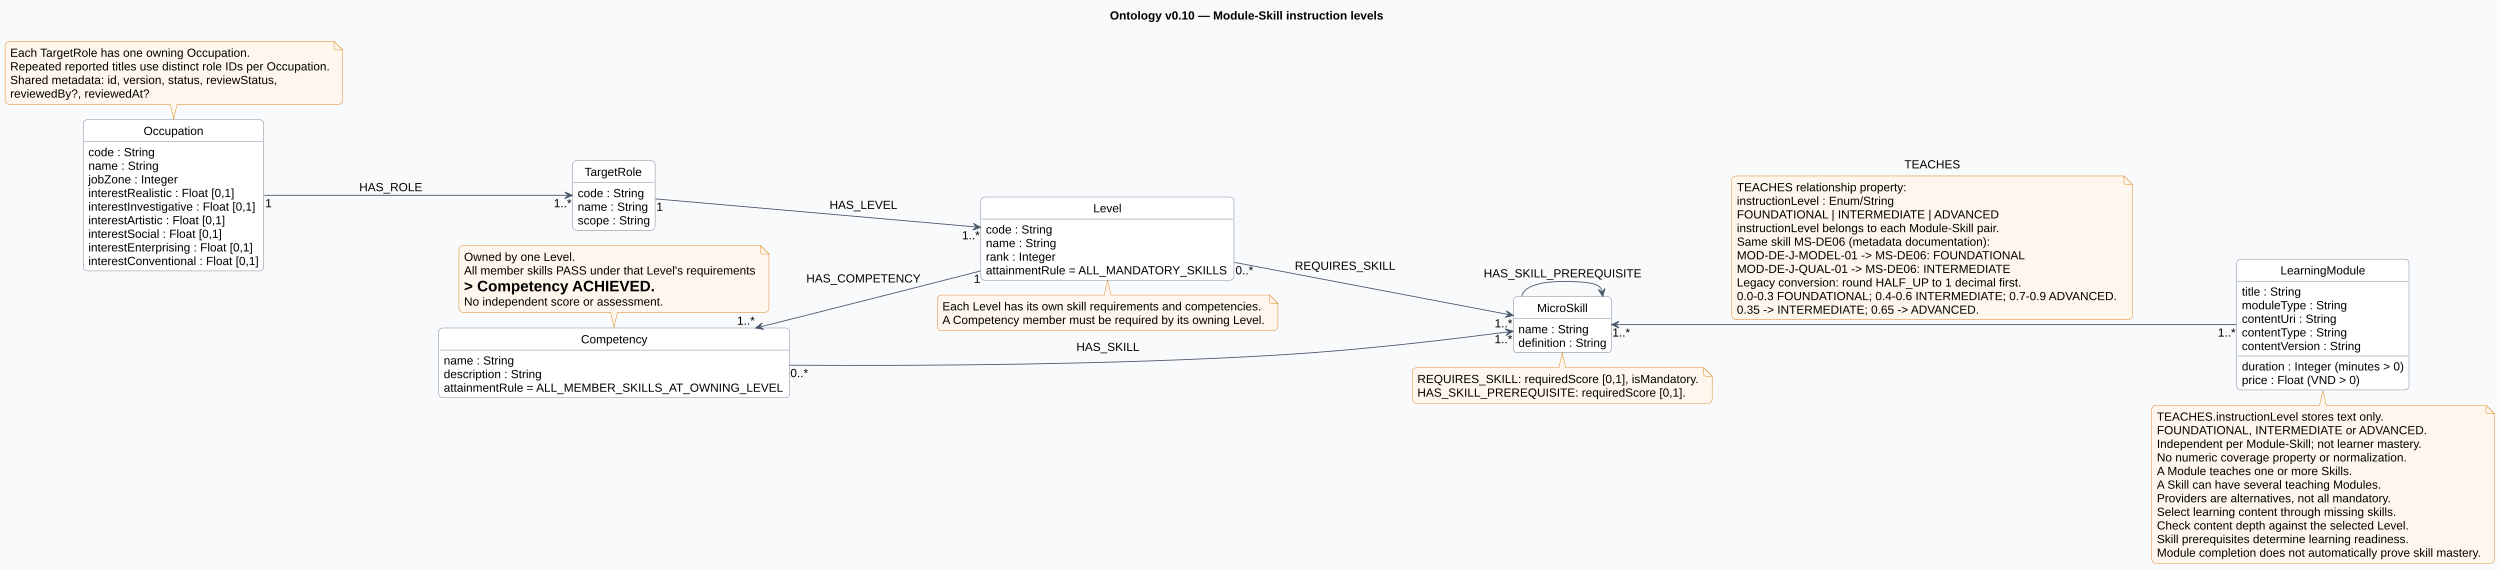
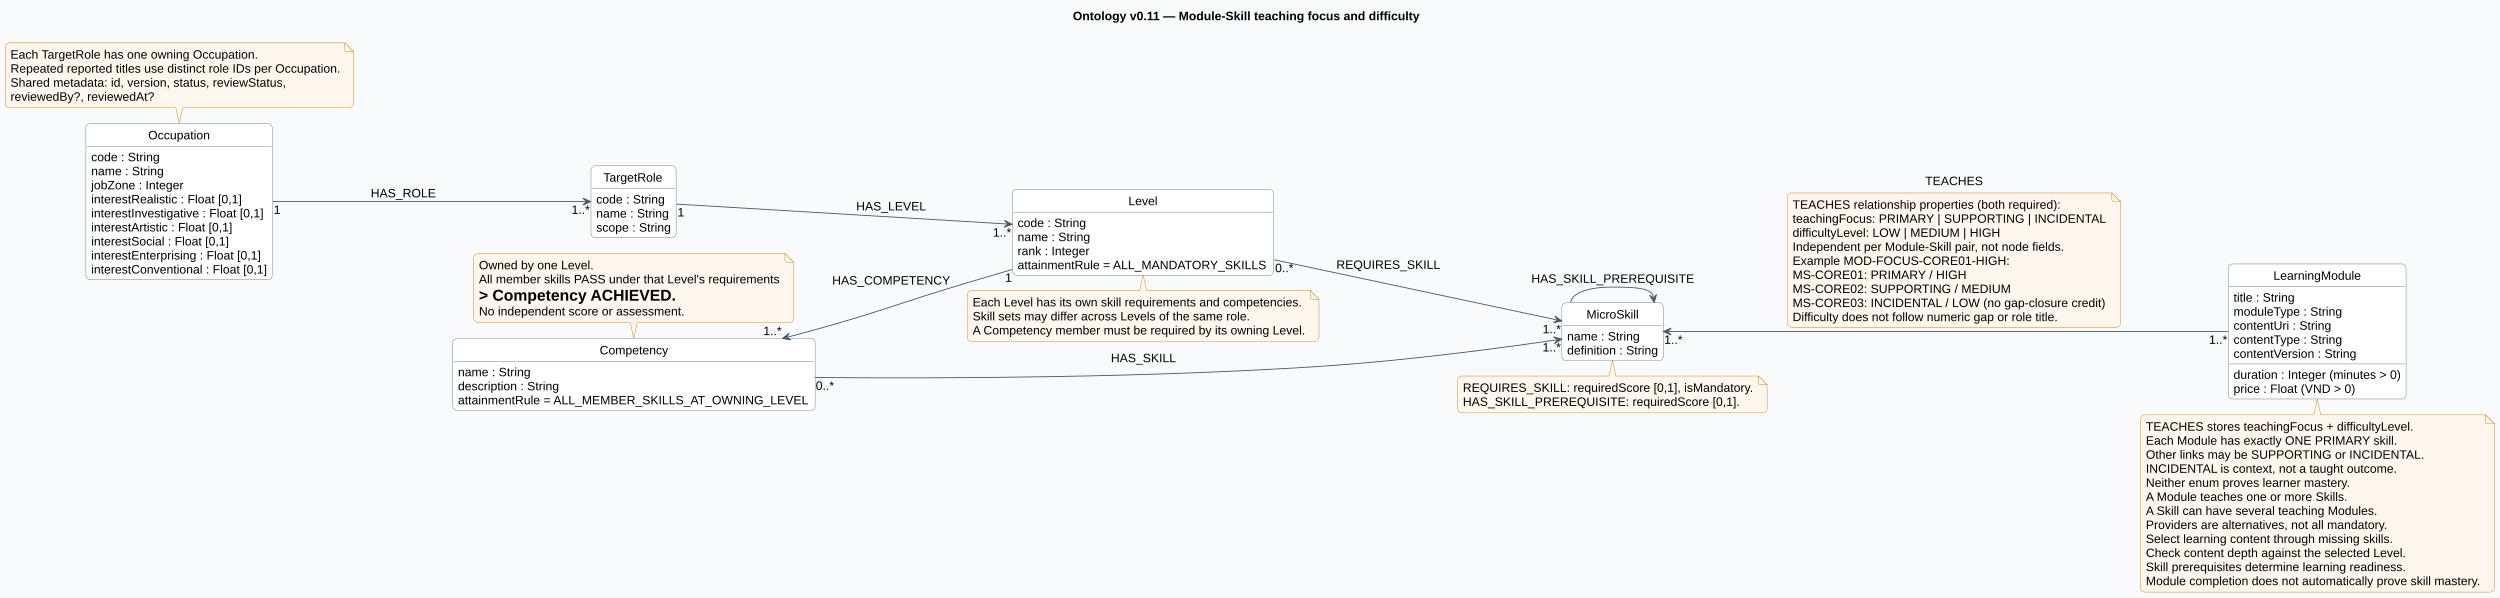
- <svg xmlns="http://www.w3.org/2000/svg" contentStyleType="text/css" data-diagram-type="CLASS" height="673px" preserveAspectRatio="none" style="width:2958px;height:673px;background:#F8FAFC;" version="1.1" viewBox="0 0 2958 673" width="2958px" zoomAndPan="magnify">
+ <svg xmlns="http://www.w3.org/2000/svg" contentStyleType="text/css" data-diagram-type="CLASS" height="685px" preserveAspectRatio="none" style="width:2866px;height:685px;background:#F8FAFC;" version="1.1" viewBox="0 0 2866 685" width="2866px" zoomAndPan="magnify">
  <defs />
  <g>
-     <rect fill="#F8FAFC" height="673" style="stroke:none;stroke-width:1;" width="2958" x="0" y="0" />
+     <rect fill="#F8FAFC" height="685" style="stroke:none;stroke-width:1;" width="2866" x="0" y="0" />
    <g class="title" data-source-line="16">
-       <text fill="#000000" font-family="Arial" font-size="14" font-weight="bold" lengthAdjust="spacing" textLength="323.62" x="1313.19" y="23.132">Ontology v0.10 — Module-Skill instruction levels</text>
+       <text fill="#000000" font-family="Arial" font-size="14" font-weight="bold" lengthAdjust="spacing" textLength="398.269" x="1229.866" y="23.132">Ontology v0.11 — Module-Skill teaching focus and difficulty</text>
    </g>
    <g class="entity" data-entity="Occupation" data-source-line="17" data-uid="ent0002" id="entity_Occupation">
      <rect fill="#FFFFFF" height="178.986" rx="5" ry="5" style="stroke:#64748B;stroke-width:0.5;" width="213.558" x="98.5" y="141.599" />
      <text fill="#000000" font-family="Arial" font-size="14" lengthAdjust="spacing" textLength="70.82" x="169.869" y="159.731">Occupation</text>
      <line style="stroke:#64748B;stroke-width:0.5;" x1="99.5" x2="311.058" y1="167.697" y2="167.697" />
      <text fill="#000000" font-family="Arial" font-size="14" lengthAdjust="spacing" textLength="78.6" x="104.5" y="184.829">code : String</text>
      <text fill="#000000" font-family="Arial" font-size="14" lengthAdjust="spacing" textLength="83.262" x="104.5" y="200.928">name : String</text>
      <text fill="#000000" font-family="Arial" font-size="14" lengthAdjust="spacing" textLength="105.848" x="104.5" y="217.026">jobZone : Integer</text>
      <text fill="#000000" font-family="Arial" font-size="14" lengthAdjust="spacing" textLength="172.737" x="104.5" y="233.125">interestRealistic : Float [0,1]</text>
      <text fill="#000000" font-family="Arial" font-size="14" lengthAdjust="spacing" textLength="197.654" x="104.5" y="249.224">interestInvestigative : Float [0,1]</text>
      <text fill="#000000" font-family="Arial" font-size="14" lengthAdjust="spacing" textLength="161.834" x="104.5" y="265.322">interestArtistic : Float [0,1]</text>
      <text fill="#000000" font-family="Arial" font-size="14" lengthAdjust="spacing" textLength="157.965" x="104.5" y="281.421">interestSocial : Float [0,1]</text>
      <text fill="#000000" font-family="Arial" font-size="14" lengthAdjust="spacing" textLength="194.537" x="104.5" y="297.519">interestEnterprising : Float [0,1]</text>
      <text fill="#000000" font-family="Arial" font-size="14" lengthAdjust="spacing" textLength="201.558" x="104.5" y="313.618">interestConventional : Float [0,1]</text>
    </g>
    <g class="entity" data-entity="TargetRole" data-source-line="28" data-uid="ent0003" id="entity_TargetRole">
      <rect fill="#FFFFFF" height="82.394" rx="5" ry="5" style="stroke:#64748B;stroke-width:0.5;" width="97.6" x="677.5" y="190.099" />
      <text fill="#000000" font-family="Arial" font-size="14" lengthAdjust="spacing" textLength="69.255" x="691.672" y="208.231">TargetRole</text>
      <line style="stroke:#64748B;stroke-width:0.5;" x1="678.5" x2="774.1" y1="216.197" y2="216.197" />
      <text fill="#000000" font-family="Arial" font-size="14" lengthAdjust="spacing" textLength="78.6" x="683.5" y="233.329">code : String</text>
      <text fill="#000000" font-family="Arial" font-size="14" lengthAdjust="spacing" textLength="83.262" x="683.5" y="249.428">name : String</text>
      <text fill="#000000" font-family="Arial" font-size="14" lengthAdjust="spacing" textLength="85.6" x="683.5" y="265.526">scope : String</text>
    </g>
    <g class="entity" data-entity="Level" data-source-line="33" data-uid="ent0004" id="entity_Level">
-       <rect fill="#FFFFFF" height="98.493" rx="5" ry="5" style="stroke:#64748B;stroke-width:0.5;" width="299.526" x="1160.5" y="233.099" />
-       <text fill="#000000" font-family="Arial" font-size="14" lengthAdjust="spacing" textLength="33.469" x="1293.529" y="251.231">Level</text>
-       <line style="stroke:#64748B;stroke-width:0.5;" x1="1161.5" x2="1459.026" y1="259.197" y2="259.197" />
-       <text fill="#000000" font-family="Arial" font-size="14" lengthAdjust="spacing" textLength="78.6" x="1166.5" y="276.329">code : String</text>
-       <text fill="#000000" font-family="Arial" font-size="14" lengthAdjust="spacing" textLength="83.262" x="1166.5" y="292.428">name : String</text>
-       <text fill="#000000" font-family="Arial" font-size="14" lengthAdjust="spacing" textLength="82.489" x="1166.5" y="308.526">rank : Integer</text>
-       <text fill="#000000" font-family="Arial" font-size="14" lengthAdjust="spacing" textLength="287.526" x="1166.5" y="324.625">attainmentRule = ALL_MANDATORY_SKILLS</text>
+       <rect fill="#FFFFFF" height="98.493" rx="5" ry="5" style="stroke:#64748B;stroke-width:0.5;" width="299.526" x="1160.5" y="217.099" />
+       <text fill="#000000" font-family="Arial" font-size="14" lengthAdjust="spacing" textLength="33.469" x="1293.529" y="235.231">Level</text>
+       <line style="stroke:#64748B;stroke-width:0.5;" x1="1161.5" x2="1459.026" y1="243.197" y2="243.197" />
+       <text fill="#000000" font-family="Arial" font-size="14" lengthAdjust="spacing" textLength="78.6" x="1166.5" y="260.329">code : String</text>
+       <text fill="#000000" font-family="Arial" font-size="14" lengthAdjust="spacing" textLength="83.262" x="1166.5" y="276.428">name : String</text>
+       <text fill="#000000" font-family="Arial" font-size="14" lengthAdjust="spacing" textLength="82.489" x="1166.5" y="292.526">rank : Integer</text>
+       <text fill="#000000" font-family="Arial" font-size="14" lengthAdjust="spacing" textLength="287.526" x="1166.5" y="308.625">attainmentRule = ALL_MANDATORY_SKILLS</text>
    </g>
    <g class="entity" data-entity="Competency" data-source-line="39" data-uid="ent0005" id="entity_Competency">
      <rect fill="#FFFFFF" height="82.394" rx="5" ry="5" style="stroke:#64748B;stroke-width:0.5;" width="415.464" x="519" y="388.099" />
      <text fill="#000000" font-family="Arial" font-size="14" lengthAdjust="spacing" textLength="78.593" x="687.436" y="406.231">Competency</text>
      <line style="stroke:#64748B;stroke-width:0.5;" x1="520" x2="933.464" y1="414.197" y2="414.197" />
      <text fill="#000000" font-family="Arial" font-size="14" lengthAdjust="spacing" textLength="83.262" x="525" y="431.329">name : String</text>
      <text fill="#000000" font-family="Arial" font-size="14" lengthAdjust="spacing" textLength="115.944" x="525" y="447.428">description : String</text>
      <text fill="#000000" font-family="Arial" font-size="14" lengthAdjust="spacing" textLength="403.464" x="525" y="463.526">attainmentRule = ALL_MEMBER_SKILLS_AT_OWNING_LEVEL</text>
    </g>
    <g class="entity" data-entity="MicroSkill" data-source-line="44" data-uid="ent0006" id="entity_MicroSkill">
-       <rect fill="#FFFFFF" height="66.296" rx="5" ry="5" style="stroke:#64748B;stroke-width:0.5;" width="116.282" x="1790.5" y="351.099" />
-       <text fill="#000000" font-family="Arial" font-size="14" lengthAdjust="spacing" textLength="59.89" x="1818.696" y="369.231">MicroSkill</text>
-       <line style="stroke:#64748B;stroke-width:0.5;" x1="1791.5" x2="1905.782" y1="377.197" y2="377.197" />
-       <text fill="#000000" font-family="Arial" font-size="14" lengthAdjust="spacing" textLength="83.262" x="1796.5" y="394.329">name : String</text>
-       <text fill="#000000" font-family="Arial" font-size="14" lengthAdjust="spacing" textLength="104.282" x="1796.5" y="410.428">definition : String</text>
+       <rect fill="#FFFFFF" height="66.296" rx="5" ry="5" style="stroke:#64748B;stroke-width:0.5;" width="116.282" x="1790.5" y="347.099" />
+       <text fill="#000000" font-family="Arial" font-size="14" lengthAdjust="spacing" textLength="59.89" x="1818.696" y="365.231">MicroSkill</text>
+       <line style="stroke:#64748B;stroke-width:0.5;" x1="1791.5" x2="1905.782" y1="373.197" y2="373.197" />
+       <text fill="#000000" font-family="Arial" font-size="14" lengthAdjust="spacing" textLength="83.262" x="1796.5" y="390.329">name : String</text>
+       <text fill="#000000" font-family="Arial" font-size="14" lengthAdjust="spacing" textLength="104.282" x="1796.5" y="406.428">definition : String</text>
    </g>
    <g class="entity" data-entity="LearningModule" data-source-line="48" data-uid="ent0007" id="entity_LearningModule">
-       <rect fill="#FFFFFF" height="154.789" rx="5" ry="5" style="stroke:#64748B;stroke-width:0.5;" width="203.823" x="2646.5" y="306.599" />
-       <text fill="#000000" font-family="Arial" font-size="14" lengthAdjust="spacing" textLength="100.406" x="2698.209" y="324.731">LearningModule</text>
-       <line style="stroke:#64748B;stroke-width:0.5;" x1="2647.5" x2="2849.323" y1="332.697" y2="332.697" />
-       <text fill="#000000" font-family="Arial" font-size="14" lengthAdjust="spacing" textLength="70.027" x="2652.5" y="349.829">title : String</text>
-       <text fill="#000000" font-family="Arial" font-size="14" lengthAdjust="spacing" textLength="125.282" x="2652.5" y="365.928">moduleType : String</text>
-       <text fill="#000000" font-family="Arial" font-size="14" lengthAdjust="spacing" textLength="112.048" x="2652.5" y="382.026">contentUri : String</text>
-       <text fill="#000000" font-family="Arial" font-size="14" lengthAdjust="spacing" textLength="125.289" x="2652.5" y="398.125">contentType : String</text>
-       <text fill="#000000" font-family="Arial" font-size="14" lengthAdjust="spacing" textLength="141.634" x="2652.5" y="414.224">contentVersion : String</text>
-       <line style="stroke:#64748B;stroke-width:0.5;" x1="2647.5" x2="2849.323" y1="421.19" y2="421.19" />
-       <text fill="#000000" font-family="Arial" font-size="14" lengthAdjust="spacing" textLength="191.823" x="2652.5" y="438.322">duration : Integer (minutes &gt; 0)</text>
-       <text fill="#000000" font-family="Arial" font-size="14" lengthAdjust="spacing" textLength="139.651" x="2652.5" y="454.421">price : Float (VND &gt; 0)</text>
+       <rect fill="#FFFFFF" height="154.789" rx="5" ry="5" style="stroke:#64748B;stroke-width:0.5;" width="203.823" x="2554.5" y="302.599" />
+       <text fill="#000000" font-family="Arial" font-size="14" lengthAdjust="spacing" textLength="100.406" x="2606.209" y="320.731">LearningModule</text>
+       <line style="stroke:#64748B;stroke-width:0.5;" x1="2555.5" x2="2757.323" y1="328.697" y2="328.697" />
+       <text fill="#000000" font-family="Arial" font-size="14" lengthAdjust="spacing" textLength="70.027" x="2560.5" y="345.829">title : String</text>
+       <text fill="#000000" font-family="Arial" font-size="14" lengthAdjust="spacing" textLength="125.282" x="2560.5" y="361.928">moduleType : String</text>
+       <text fill="#000000" font-family="Arial" font-size="14" lengthAdjust="spacing" textLength="112.048" x="2560.5" y="378.026">contentUri : String</text>
+       <text fill="#000000" font-family="Arial" font-size="14" lengthAdjust="spacing" textLength="125.289" x="2560.5" y="394.125">contentType : String</text>
+       <text fill="#000000" font-family="Arial" font-size="14" lengthAdjust="spacing" textLength="141.634" x="2560.5" y="410.224">contentVersion : String</text>
+       <line style="stroke:#64748B;stroke-width:0.5;" x1="2555.5" x2="2757.323" y1="417.19" y2="417.19" />
+       <text fill="#000000" font-family="Arial" font-size="14" lengthAdjust="spacing" textLength="191.823" x="2560.5" y="434.322">duration : Integer (minutes &gt; 0)</text>
+       <text fill="#000000" font-family="Arial" font-size="14" lengthAdjust="spacing" textLength="139.651" x="2560.5" y="450.421">price : Float (VND &gt; 0)</text>
    </g>
-     <g class="entity" data-entity="GMN17" data-source-line="77" data-uid="ent0018" id="entity_GMN17">
-       <path d="M1671,440.099 L1671,472.296 A5,5 0 0 0 1676,477.296 L2020.819,477.296 A5,5 0 0 0 2025.819,472.296 L2025.819,445.099 L2015.819,435.099 L1852.5,435.099 L1848.5,417.108 L1844.5,435.099 L1676,435.099 A5,5 0 0 0 1671,440.099" fill="#FFF7ED" style="stroke:#D97706;stroke-width:0.5;" />
-       <path d="M2015.819,435.099 L2015.819,442.599 A2.5,2.5 0 0 0 2018.319,445.099 L2025.819,445.099 L2015.819,435.099" fill="#FFF7ED" style="stroke:#D97706;stroke-width:0.5;" />
-       <text fill="#000000" font-family="Arial" font-size="14" lengthAdjust="spacing" textLength="333.819" x="1677" y="453.231">REQUIRES_SKILL: requiredScore [0,1], isMandatory.</text>
-       <text fill="#000000" font-family="Arial" font-size="14" lengthAdjust="spacing" textLength="317.475" x="1677" y="469.329">HAS_SKILL_PREREQUISITE: requiredScore [0,1].</text>
+     <g class="entity" data-entity="GMN17" data-source-line="76" data-uid="ent0018" id="entity_GMN17">
+       <path d="M1671,436.099 L1671,468.296 A5,5 0 0 0 1676,473.296 L2020.819,473.296 A5,5 0 0 0 2025.819,468.296 L2025.819,441.099 L2015.819,431.099 L1852.5,431.099 L1848.5,413.108 L1844.5,431.099 L1676,431.099 A5,5 0 0 0 1671,436.099" fill="#FFF7ED" style="stroke:#D97706;stroke-width:0.5;" />
+       <path d="M2015.819,431.099 L2015.819,438.599 A2.5,2.5 0 0 0 2018.319,441.099 L2025.819,441.099 L2015.819,431.099" fill="#FFF7ED" style="stroke:#D97706;stroke-width:0.5;" />
+       <text fill="#000000" font-family="Arial" font-size="14" lengthAdjust="spacing" textLength="333.819" x="1677" y="449.231">REQUIRES_SKILL: requiredScore [0,1], isMandatory.</text>
+       <text fill="#000000" font-family="Arial" font-size="14" lengthAdjust="spacing" textLength="317.475" x="1677" y="465.329">HAS_SKILL_PREREQUISITE: requiredScore [0,1].</text>
    </g>
-     <g class="entity" data-entity="GMN20" data-source-line="81" data-uid="ent0021" id="entity_GMN20">
+     <g class="entity" data-entity="GMN20" data-source-line="80" data-uid="ent0021" id="entity_GMN20">
      <path d="M543,295.599 L543,364.593 A5,5 0 0 0 548,369.593 L722.5,369.593 L726.5,387.72 L730.5,369.593 L904.816,369.593 A5,5 0 0 0 909.816,364.593 L909.816,300.599 L899.816,290.599 L548,290.599 A5,5 0 0 0 543,295.599" fill="#FFF7ED" style="stroke:#D97706;stroke-width:0.5;" />
      <path d="M899.816,290.599 L899.816,298.099 A2.5,2.5 0 0 0 902.316,300.599 L909.816,300.599 L899.816,290.599" fill="#FFF7ED" style="stroke:#D97706;stroke-width:0.5;" />
      <text fill="#000000" font-family="Arial" font-size="14" lengthAdjust="spacing" textLength="131.53" x="549" y="308.731">Owned by one Level.</text>
      <text fill="#000000" font-family="Arial" font-size="14" lengthAdjust="spacing" textLength="345.816" x="549" y="324.829">All member skills PASS under that Level's requirements</text>
      <text fill="#000000" font-family="Arial" font-size="18" font-weight="bold" lengthAdjust="spacing" textLength="226.556" x="549" y="344.68">&gt; Competency ACHIEVED.</text>
      <text fill="#000000" font-family="Arial" font-size="14" lengthAdjust="spacing" textLength="235.799" x="549" y="361.626">No independent score or assessment.</text>
    </g>
-     <g class="entity" data-entity="GMN23" data-source-line="87" data-uid="ent0024" id="entity_GMN23">
-       <path d="M1109,354.099 L1109,386.296 A5,5 0 0 0 1114,391.296 L1507.067,391.296 A5,5 0 0 0 1512.067,386.296 L1512.067,359.099 L1502.067,349.099 L1314.5,349.099 L1310.5,331.333 L1306.5,349.099 L1114,349.099 A5,5 0 0 0 1109,354.099" fill="#FFF7ED" style="stroke:#D97706;stroke-width:0.5;" />
-       <path d="M1502.067,349.099 L1502.067,356.599 A2.5,2.5 0 0 0 1504.567,359.099 L1512.067,359.099 L1502.067,349.099" fill="#FFF7ED" style="stroke:#D97706;stroke-width:0.5;" />
-       <text fill="#000000" font-family="Arial" font-size="14" lengthAdjust="spacing" textLength="377.412" x="1115" y="367.231">Each Level has its own skill requirements and competencies.</text>
-       <text fill="#000000" font-family="Arial" font-size="14" lengthAdjust="spacing" textLength="382.067" x="1115" y="383.329">A Competency member must be required by its owning Level.</text>
+     <g class="entity" data-entity="GMN23" data-source-line="86" data-uid="ent0024" id="entity_GMN23">
+       <path d="M1109,338.099 L1109,386.394 A5,5 0 0 0 1114,391.394 L1507.067,391.394 A5,5 0 0 0 1512.067,386.394 L1512.067,343.099 L1502.067,333.099 L1314.5,333.099 L1310.5,315.118 L1306.5,333.099 L1114,333.099 A5,5 0 0 0 1109,338.099" fill="#FFF7ED" style="stroke:#D97706;stroke-width:0.5;" />
+       <path d="M1502.067,333.099 L1502.067,340.599 A2.5,2.5 0 0 0 1504.567,343.099 L1512.067,343.099 L1502.067,333.099" fill="#FFF7ED" style="stroke:#D97706;stroke-width:0.5;" />
+       <text fill="#000000" font-family="Arial" font-size="14" lengthAdjust="spacing" textLength="377.412" x="1115" y="351.231">Each Level has its own skill requirements and competencies.</text>
+       <text fill="#000000" font-family="Arial" font-size="14" lengthAdjust="spacing" textLength="318.233" x="1115" y="367.329">Skill sets may differ across Levels of the same role.</text>
+       <text fill="#000000" font-family="Arial" font-size="14" lengthAdjust="spacing" textLength="382.067" x="1115" y="383.428">A Competency member must be required by its owning Level.</text>
    </g>
    <g class="entity" data-entity="GMN26" data-source-line="91" data-uid="ent0027" id="entity_GMN26">
-       <path d="M2546,484.599 L2546,661.684 A5,5 0 0 0 2551,666.684 L2946.398,666.684 A5,5 0 0 0 2951.398,661.684 L2951.398,489.599 L2941.398,479.599 L2752.5,479.599 L2748.5,461.852 L2744.5,479.599 L2551,479.599 A5,5 0 0 0 2546,484.599" fill="#FFF7ED" style="stroke:#D97706;stroke-width:0.5;" />
-       <path d="M2941.398,479.599 L2941.398,487.099 A2.5,2.5 0 0 0 2943.898,489.599 L2951.398,489.599 L2941.398,479.599" fill="#FFF7ED" style="stroke:#D97706;stroke-width:0.5;" />
-       <text fill="#000000" font-family="Arial" font-size="14" lengthAdjust="spacing" textLength="269.22" x="2552" y="497.731">TEACHES.instructionLevel stores text only.</text>
-       <text fill="#000000" font-family="Arial" font-size="14" lengthAdjust="spacing" textLength="323.593" x="2552" y="513.829">FOUNDATIONAL, INTERMEDIATE or ADVANCED.</text>
-       <text fill="#000000" font-family="Arial" font-size="14" lengthAdjust="spacing" textLength="314.392" x="2552" y="529.928">Independent per Module-Skill; not learner mastery.</text>
-       <text fill="#000000" font-family="Arial" font-size="14" lengthAdjust="spacing" textLength="295.688" x="2552" y="546.026">No numeric coverage property or normalization.</text>
-       <text fill="#000000" font-family="Arial" font-size="14" lengthAdjust="spacing" textLength="231.889" x="2552" y="562.125">A Module teaches one or more Skills.</text>
-       <text fill="#000000" font-family="Arial" font-size="14" lengthAdjust="spacing" textLength="266.144" x="2552" y="578.224">A Skill can have several teaching Modules.</text>
-       <text fill="#000000" font-family="Arial" font-size="14" lengthAdjust="spacing" textLength="277.799" x="2552" y="594.322">Providers are alternatives, not all mandatory.</text>
-       <text fill="#000000" font-family="Arial" font-size="14" lengthAdjust="spacing" textLength="283.254" x="2552" y="610.421">Select learning content through missing skills.</text>
-       <text fill="#000000" font-family="Arial" font-size="14" lengthAdjust="spacing" textLength="298.088" x="2552" y="626.519">Check content depth against the selected Level.</text>
-       <text fill="#000000" font-family="Arial" font-size="14" lengthAdjust="spacing" textLength="298.04" x="2552" y="642.618">Skill prerequisites determine learning readiness.</text>
-       <text fill="#000000" font-family="Arial" font-size="14" lengthAdjust="spacing" textLength="384.398" x="2552" y="658.717">Module completion does not automatically prove skill mastery.</text>
+       <path d="M2454,480.599 L2454,673.782 A5,5 0 0 0 2459,678.782 L2854.398,678.782 A5,5 0 0 0 2859.398,673.782 L2859.398,485.599 L2849.398,475.599 L2660.5,475.599 L2656.5,457.629 L2652.5,475.599 L2459,475.599 A5,5 0 0 0 2454,480.599" fill="#FFF7ED" style="stroke:#D97706;stroke-width:0.5;" />
+       <path d="M2849.398,475.599 L2849.398,483.099 A2.5,2.5 0 0 0 2851.898,485.599 L2859.398,485.599 L2849.398,475.599" fill="#FFF7ED" style="stroke:#D97706;stroke-width:0.5;" />
+       <text fill="#000000" font-family="Arial" font-size="14" lengthAdjust="spacing" textLength="306.968" x="2460" y="493.731">TEACHES stores teachingFocus + difficultyLevel.</text>
+       <text fill="#000000" font-family="Arial" font-size="14" lengthAdjust="spacing" textLength="288.654" x="2460" y="509.829">Each Module has exactly ONE PRIMARY skill.</text>
+       <text fill="#000000" font-family="Arial" font-size="14" lengthAdjust="spacing" textLength="320.517" x="2460" y="525.928">Other links may be SUPPORTING or INCIDENTAL.</text>
+       <text fill="#000000" font-family="Arial" font-size="14" lengthAdjust="spacing" textLength="289.468" x="2460" y="542.026">INCIDENTAL is context, not a taught outcome.</text>
+       <text fill="#000000" font-family="Arial" font-size="14" lengthAdjust="spacing" textLength="234.985" x="2460" y="558.125">Neither enum proves learner mastery.</text>
+       <text fill="#000000" font-family="Arial" font-size="14" lengthAdjust="spacing" textLength="231.889" x="2460" y="574.224">A Module teaches one or more Skills.</text>
+       <text fill="#000000" font-family="Arial" font-size="14" lengthAdjust="spacing" textLength="266.144" x="2460" y="590.322">A Skill can have several teaching Modules.</text>
+       <text fill="#000000" font-family="Arial" font-size="14" lengthAdjust="spacing" textLength="277.799" x="2460" y="606.421">Providers are alternatives, not all mandatory.</text>
+       <text fill="#000000" font-family="Arial" font-size="14" lengthAdjust="spacing" textLength="283.254" x="2460" y="622.519">Select learning content through missing skills.</text>
+       <text fill="#000000" font-family="Arial" font-size="14" lengthAdjust="spacing" textLength="298.088" x="2460" y="638.618">Check content depth against the selected Level.</text>
+       <text fill="#000000" font-family="Arial" font-size="14" lengthAdjust="spacing" textLength="298.04" x="2460" y="654.717">Skill prerequisites determine learning readiness.</text>
+       <text fill="#000000" font-family="Arial" font-size="14" lengthAdjust="spacing" textLength="384.398" x="2460" y="670.815">Module completion does not automatically prove skill mastery.</text>
    </g>
-     <g class="entity" data-entity="GMN29" data-source-line="104" data-uid="ent0030" id="entity_GMN29">
+     <g class="entity" data-entity="GMN29" data-source-line="105" data-uid="ent0030" id="entity_GMN29">
      <path d="M6,54.099 L6,118.493 A5,5 0 0 0 11,123.493 L201.5,123.493 L205.5,141.323 L209.5,123.493 L400.198,123.493 A5,5 0 0 0 405.198,118.493 L405.198,59.099 L395.198,49.099 L11,49.099 A5,5 0 0 0 6,54.099" fill="#FFF7ED" style="stroke:#D97706;stroke-width:0.5;" />
      <path d="M395.198,49.099 L395.198,56.599 A2.5,2.5 0 0 0 397.698,59.099 L405.198,59.099 L395.198,49.099" fill="#FFF7ED" style="stroke:#D97706;stroke-width:0.5;" />
      <text fill="#000000" font-family="Arial" font-size="14" lengthAdjust="spacing" textLength="285.619" x="12" y="67.231">Each TargetRole has one owning Occupation.</text>
      <text fill="#000000" font-family="Arial" font-size="14" lengthAdjust="spacing" textLength="378.198" x="12" y="83.329">Repeated reported titles use distinct role IDs per Occupation.</text>
      <text fill="#000000" font-family="Arial" font-size="14" lengthAdjust="spacing" textLength="315.937" x="12" y="99.428">Shared metadata: id, version, status, reviewStatus,</text>
      <text fill="#000000" font-family="Arial" font-size="14" lengthAdjust="spacing" textLength="164.972" x="12" y="115.526">reviewedBy?, reviewedAt?</text>
    </g>
    <g class="link" data-entity-1="Occupation" data-entity-2="TargetRole" data-uid="lnk8" id="link_Occupation_TargetRole">
      <polygon fill="#475569" points="677.212,231.099,668.212,227.099,672.212,231.099,668.212,235.099,677.212,231.099" style="stroke:#475569;stroke-width:1;" />
      <path d="M312.78,231.099 C424.288,231.099 588.601,231.099 671.212,231.099" fill="none" style="stroke:#475569;stroke-width:1;" />
      <text fill="#000000" font-family="Arial" font-size="14" lengthAdjust="spacing" textLength="74.696" x="425" y="226.231">HAS_ROLE</text>
      <text fill="#000000" font-family="Arial" font-size="14" lengthAdjust="spacing" textLength="21.014" x="655.212" y="245.231">1..*</text>
      <text fill="#000000" font-family="Arial" font-size="14" lengthAdjust="spacing" textLength="7.786" x="313.78" y="245.231">1</text>
    </g>
    <g class="link" data-entity-1="TargetRole" data-entity-2="Level" data-uid="lnk9" id="link_TargetRole_Level">
-       <polygon fill="#475569" points="1160.244,269.019,1151.627,264.249,1155.263,268.583,1150.929,272.219,1160.244,269.019" style="stroke:#475569;stroke-width:1;" />
-       <path d="M775.623,235.316 C858.96,242.618 1027.403,257.379 1154.266,268.496" fill="none" style="stroke:#475569;stroke-width:1;" />
-       <text fill="#000000" font-family="Arial" font-size="14" lengthAdjust="spacing" textLength="80.158" x="981.5" y="247.231">HAS_LEVEL</text>
-       <text fill="#000000" font-family="Arial" font-size="14" lengthAdjust="spacing" textLength="21.014" x="1138.244" y="283.151">1..*</text>
-       <text fill="#000000" font-family="Arial" font-size="14" lengthAdjust="spacing" textLength="7.786" x="776.623" y="249.447">1</text>
+       <polygon fill="#475569" points="1160.244,257.123,1151.5,252.59,1155.253,256.823,1151.02,260.575,1160.244,257.123" style="stroke:#475569;stroke-width:1;" />
+       <path d="M775.623,233.993 C858.96,239.004 1027.391,249.133 1154.254,256.763" fill="none" style="stroke:#475569;stroke-width:1;" />
+       <text fill="#000000" font-family="Arial" font-size="14" lengthAdjust="spacing" textLength="80.158" x="981.5" y="241.231">HAS_LEVEL</text>
+       <text fill="#000000" font-family="Arial" font-size="14" lengthAdjust="spacing" textLength="21.014" x="1138.244" y="271.255">1..*</text>
+       <text fill="#000000" font-family="Arial" font-size="14" lengthAdjust="spacing" textLength="7.786" x="776.623" y="248.124">1</text>
    </g>
    <g class="link" data-entity-1="Competency" data-entity-2="Level" data-uid="lnk11" id="link_Competency_Level">
-       <polygon fill="#475569" points="894.052,388.089,903.752,389.796,898.904,386.881,901.819,382.033,894.052,388.089" style="stroke:#475569;stroke-width:1;" />
-       <path d="M899.875,386.639 C913.393,383.273 921.017,381.361 934,378.099 C1008.558,359.361 1091.357,338.228 1160.191,320.569" fill="none" style="stroke:#475569;stroke-width:1;" />
-       <text fill="#000000" font-family="Arial" font-size="14" lengthAdjust="spacing" textLength="135.358" x="954" y="334.231">HAS_COMPETENCY</text>
-       <text fill="#000000" font-family="Arial" font-size="14" lengthAdjust="spacing" textLength="7.786" x="1152.191" y="334.701">1</text>
-       <text fill="#000000" font-family="Arial" font-size="14" lengthAdjust="spacing" textLength="21.014" x="872.052" y="384.221">1..*</text>
+       <polygon fill="#475569" points="897.025,388.06,906.745,389.646,901.861,386.791,904.715,381.907,897.025,388.06" style="stroke:#475569;stroke-width:1;" />
+       <path d="M902.828,386.538 C915.362,383.25 921.991,381.432 934,378.099 C1012.432,356.332 1031.013,347.409 1109,324.099 C1125.578,319.144 1142.947,314.019 1160.236,308.961" fill="none" style="stroke:#475569;stroke-width:1;" />
+       <text fill="#000000" font-family="Arial" font-size="14" lengthAdjust="spacing" textLength="135.358" x="954" y="326.231">HAS_COMPETENCY</text>
+       <text fill="#000000" font-family="Arial" font-size="14" lengthAdjust="spacing" textLength="7.786" x="1152.236" y="323.092">1</text>
+       <text fill="#000000" font-family="Arial" font-size="14" lengthAdjust="spacing" textLength="21.014" x="875.025" y="384.192">1..*</text>
    </g>
    <g class="link" data-entity-1="Competency" data-entity-2="MicroSkill" data-uid="lnk12" id="link_Competency_MicroSkill">
-       <polygon fill="#475569" points="1790.352,391.911,1780.909,389.113,1785.394,392.56,1781.947,397.045,1790.352,391.911" style="stroke:#475569;stroke-width:1;" />
-       <path d="M934.157,432.1 C1092.459,433.097 1316.206,431.7 1512,420.099 C1610.097,414.286 1717.742,401.412 1784.403,392.69" fill="none" style="stroke:#475569;stroke-width:1;" />
+       <polygon fill="#475569" points="1790.386,388.801,1780.903,386.141,1785.438,389.522,1782.057,394.057,1790.386,388.801" style="stroke:#475569;stroke-width:1;" />
+       <path d="M934.198,432.761 C1092.522,434.106 1316.277,432.852 1512,420.099 C1610.192,413.7 1717.82,399.377 1784.449,389.666" fill="none" style="stroke:#475569;stroke-width:1;" />
      <text fill="#000000" font-family="Arial" font-size="14" lengthAdjust="spacing" textLength="74.71" x="1273.5" y="415.231">HAS_SKILL</text>
-       <text fill="#000000" font-family="Arial" font-size="14" lengthAdjust="spacing" textLength="21.014" x="1768.352" y="406.043">1..*</text>
-       <text fill="#000000" font-family="Arial" font-size="14" lengthAdjust="spacing" textLength="21.014" x="935.157" y="446.231">0..*</text>
+       <text fill="#000000" font-family="Arial" font-size="14" lengthAdjust="spacing" textLength="21.014" x="1768.386" y="402.933">1..*</text>
+       <text fill="#000000" font-family="Arial" font-size="14" lengthAdjust="spacing" textLength="21.014" x="935.198" y="446.893">0..*</text>
    </g>
    <g class="link" data-entity-1="Level" data-entity-2="MicroSkill" data-uid="lnk13" id="link_Level_MicroSkill">
-       <polygon fill="#475569" points="1790.42,373.236,1782.327,367.625,1785.508,372.302,1780.831,375.483,1790.42,373.236" style="stroke:#475569;stroke-width:1;" />
-       <path d="M1460.806,310.511 C1570.152,331.32 1706.639,357.293 1784.526,372.115" fill="none" style="stroke:#475569;stroke-width:1;" />
-       <text fill="#000000" font-family="Arial" font-size="14" lengthAdjust="spacing" textLength="119.048" x="1532" y="319.231">REQUIRES_SKILL</text>
-       <text fill="#000000" font-family="Arial" font-size="14" lengthAdjust="spacing" textLength="21.014" x="1768.42" y="387.368">1..*</text>
-       <text fill="#000000" font-family="Arial" font-size="14" lengthAdjust="spacing" textLength="21.014" x="1461.806" y="324.643">0..*</text>
+       <polygon fill="#475569" points="1790.42,367.959,1782.449,362.174,1785.53,366.918,1780.785,369.999,1790.42,367.959" style="stroke:#475569;stroke-width:1;" />
+       <path d="M1460.806,297.854 C1570.152,321.11 1706.665,350.145 1784.552,366.71" fill="none" style="stroke:#475569;stroke-width:1;" />
+       <text fill="#000000" font-family="Arial" font-size="14" lengthAdjust="spacing" textLength="119.048" x="1532" y="308.231">REQUIRES_SKILL</text>
+       <text fill="#000000" font-family="Arial" font-size="14" lengthAdjust="spacing" textLength="21.014" x="1768.42" y="382.09">1..*</text>
+       <text fill="#000000" font-family="Arial" font-size="14" lengthAdjust="spacing" textLength="21.014" x="1461.806" y="311.986">0..*</text>
    </g>
    <g class="link" data-entity-1="MicroSkill" data-entity-2="LearningModule" data-uid="lnk15" id="link_MicroSkill_LearningModule">
-       <polygon fill="#475569" points="1906.697,384.099,1915.697,388.099,1911.697,384.099,1915.697,380.099,1906.697,384.099" style="stroke:#475569;stroke-width:1;" />
-       <path d="M1912.697,384.099 C2061.626,384.099 2456.943,384.099 2646.158,384.099" fill="none" style="stroke:#475569;stroke-width:1;" />
-       <text fill="#000000" font-family="Arial" font-size="14" lengthAdjust="spacing" textLength="66.124" x="2253.224" y="199.231">TEACHES</text>
-       <path d="M2049,213.197 L2049,373.197 A5,5 0 0 0 2054,378.197 L2518,378.197 A5,5 0 0 0 2523,373.197 L2523,218.197 L2513,208.197 L2054,208.197 A5,5 0 0 0 2049,213.197" fill="#FFF7ED" style="stroke:#D97706;stroke-width:0.5;" />
-       <path d="M2513,208.197 L2513,215.697 A2.5,2.5 0 0 0 2515.5,218.197 L2523,218.197 L2513,208.197" fill="#FFF7ED" style="stroke:#D97706;stroke-width:0.5;" />
-       <text fill="#000000" font-family="Arial" font-size="14" lengthAdjust="spacing" textLength="200.751" x="2055" y="226.329">TEACHES relationship property:</text>
-       <text fill="#000000" font-family="Arial" font-size="14" lengthAdjust="spacing" textLength="185.978" x="2055" y="242.428">instructionLevel : Enum/String</text>
-       <text fill="#000000" font-family="Arial" font-size="14" lengthAdjust="spacing" textLength="314.528" x="2055" y="258.526">FOUNDATIONAL | INTERMEDIATE | ADVANCED</text>
-       <text fill="#000000" font-family="Arial" font-size="14" lengthAdjust="spacing" textLength="311.281" x="2055" y="274.625">instructionLevel belongs to each Module-Skill pair.</text>
-       <text fill="#000000" font-family="Arial" font-size="14" lengthAdjust="spacing" textLength="299.571" x="2055" y="290.724">Same skill MS-DE06 (metadata documentation):</text>
-       <text fill="#000000" font-family="Arial" font-size="14" lengthAdjust="spacing" textLength="341.872" x="2055" y="306.822">MOD-DE-J-MODEL-01 -&gt; MS-DE06: FOUNDATIONAL</text>
-       <text fill="#000000" font-family="Arial" font-size="14" lengthAdjust="spacing" textLength="324.762" x="2055" y="322.921">MOD-DE-J-QUAL-01 -&gt; MS-DE06: INTERMEDIATE</text>
-       <text fill="#000000" font-family="Arial" font-size="14" lengthAdjust="spacing" textLength="336.937" x="2055" y="339.019">Legacy conversion: round HALF_UP to 1 decimal first.</text>
-       <text fill="#000000" font-family="Arial" font-size="14" lengthAdjust="spacing" textLength="453.571" x="2055" y="355.118">0.0-0.3 FOUNDATIONAL; 0.4-0.6 INTERMEDIATE; 0.7-0.9 ADVANCED.</text>
-       <text fill="#000000" font-family="Arial" font-size="14" lengthAdjust="spacing" textLength="289.42" x="2055" y="371.217">0.35 -&gt; INTERMEDIATE; 0.65 -&gt; ADVANCED.</text>
-       <text fill="#000000" font-family="Arial" font-size="14" lengthAdjust="spacing" textLength="21.014" x="2624.158" y="398.231">1..*</text>
-       <text fill="#000000" font-family="Arial" font-size="14" lengthAdjust="spacing" textLength="21.014" x="1907.697" y="398.231">1..*</text>
+       <polygon fill="#475569" points="1906.819,380.099,1915.819,384.099,1911.819,380.099,1915.819,376.099,1906.819,380.099" style="stroke:#475569;stroke-width:1;" />
+       <path d="M1912.819,380.099 C2048.226,380.099 2383.332,380.099 2554.396,380.099" fill="none" style="stroke:#475569;stroke-width:1;" />
+       <text fill="#000000" font-family="Arial" font-size="14" lengthAdjust="spacing" textLength="66.124" x="2207.064" y="212.231">TEACHES</text>
+       <path d="M2049,226.197 L2049,370.197 A5,5 0 0 0 2054,375.197 L2426,375.197 A5,5 0 0 0 2431,370.197 L2431,231.197 L2421,221.197 L2054,221.197 A5,5 0 0 0 2049,226.197" fill="#FFF7ED" style="stroke:#D97706;stroke-width:0.5;" />
+       <path d="M2421,221.197 L2421,228.697 A2.5,2.5 0 0 0 2423.5,231.197 L2431,231.197 L2421,221.197" fill="#FFF7ED" style="stroke:#D97706;stroke-width:0.5;" />
+       <text fill="#000000" font-family="Arial" font-size="14" lengthAdjust="spacing" textLength="307.364" x="2055" y="239.329">TEACHES relationship properties (both required):</text>
+       <text fill="#000000" font-family="Arial" font-size="14" lengthAdjust="spacing" textLength="361.252" x="2055" y="255.428">teachingFocus: PRIMARY | SUPPORTING | INCIDENTAL</text>
+       <text fill="#000000" font-family="Arial" font-size="14" lengthAdjust="spacing" textLength="238.315" x="2055" y="271.526">difficultyLevel: LOW | MEDIUM | HIGH</text>
+       <text fill="#000000" font-family="Arial" font-size="14" lengthAdjust="spacing" textLength="312.088" x="2055" y="287.625">Independent per Module-Skill pair, not node fields.</text>
+       <text fill="#000000" font-family="Arial" font-size="14" lengthAdjust="spacing" textLength="248.917" x="2055" y="303.724">Example MOD-FOCUS-CORE01-HIGH:</text>
+       <text fill="#000000" font-family="Arial" font-size="14" lengthAdjust="spacing" textLength="199.917" x="2055" y="319.822">MS-CORE01: PRIMARY / HIGH</text>
+       <text fill="#000000" font-family="Arial" font-size="14" lengthAdjust="spacing" textLength="250.469" x="2055" y="335.921">MS-CORE02: SUPPORTING / MEDIUM</text>
+       <text fill="#000000" font-family="Arial" font-size="14" lengthAdjust="spacing" textLength="360.206" x="2055" y="352.019">MS-CORE03: INCIDENTAL / LOW (no gap-closure credit)</text>
+       <text fill="#000000" font-family="Arial" font-size="14" lengthAdjust="spacing" textLength="304.247" x="2055" y="368.118">Difficulty does not follow numeric gap or role title.</text>
+       <text fill="#000000" font-family="Arial" font-size="14" lengthAdjust="spacing" textLength="21.014" x="2532.396" y="394.231">1..*</text>
+       <text fill="#000000" font-family="Arial" font-size="14" lengthAdjust="spacing" textLength="21.014" x="1907.819" y="394.231">1..*</text>
    </g>
    <g class="link" data-entity-1="MicroSkill" data-entity-2="MicroSkill" data-uid="lnk16" id="link_MicroSkill_MicroSkill">
-       <polygon fill="#475569" points="1896.395,350.744,1899.07,341.266,1895.682,345.795,1891.152,342.406,1896.395,350.744" style="stroke:#475569;stroke-width:1;" />
-       <path d="M1800.605,350.744 C1802.035,340.82 1818,333.099 1848.5,333.099 C1879,333.099 1894.109,334.882 1895.539,344.805" fill="none" style="stroke:#475569;stroke-width:1;" />
-       <text fill="#000000" font-family="Arial" font-size="14" lengthAdjust="spacing" textLength="186.737" x="1755.5" y="328.231">HAS_SKILL_PREREQUISITE</text>
+       <polygon fill="#475569" points="1896.395,346.744,1899.07,337.266,1895.682,341.795,1891.152,338.406,1896.395,346.744" style="stroke:#475569;stroke-width:1;" />
+       <path d="M1800.605,346.744 C1802.035,336.82 1818,329.099 1848.5,329.099 C1879,329.099 1894.109,330.882 1895.539,340.805" fill="none" style="stroke:#475569;stroke-width:1;" />
+       <text fill="#000000" font-family="Arial" font-size="14" lengthAdjust="spacing" textLength="186.737" x="1755.5" y="324.231">HAS_SKILL_PREREQUISITE</text>
    </g>
  </g>
</svg>
